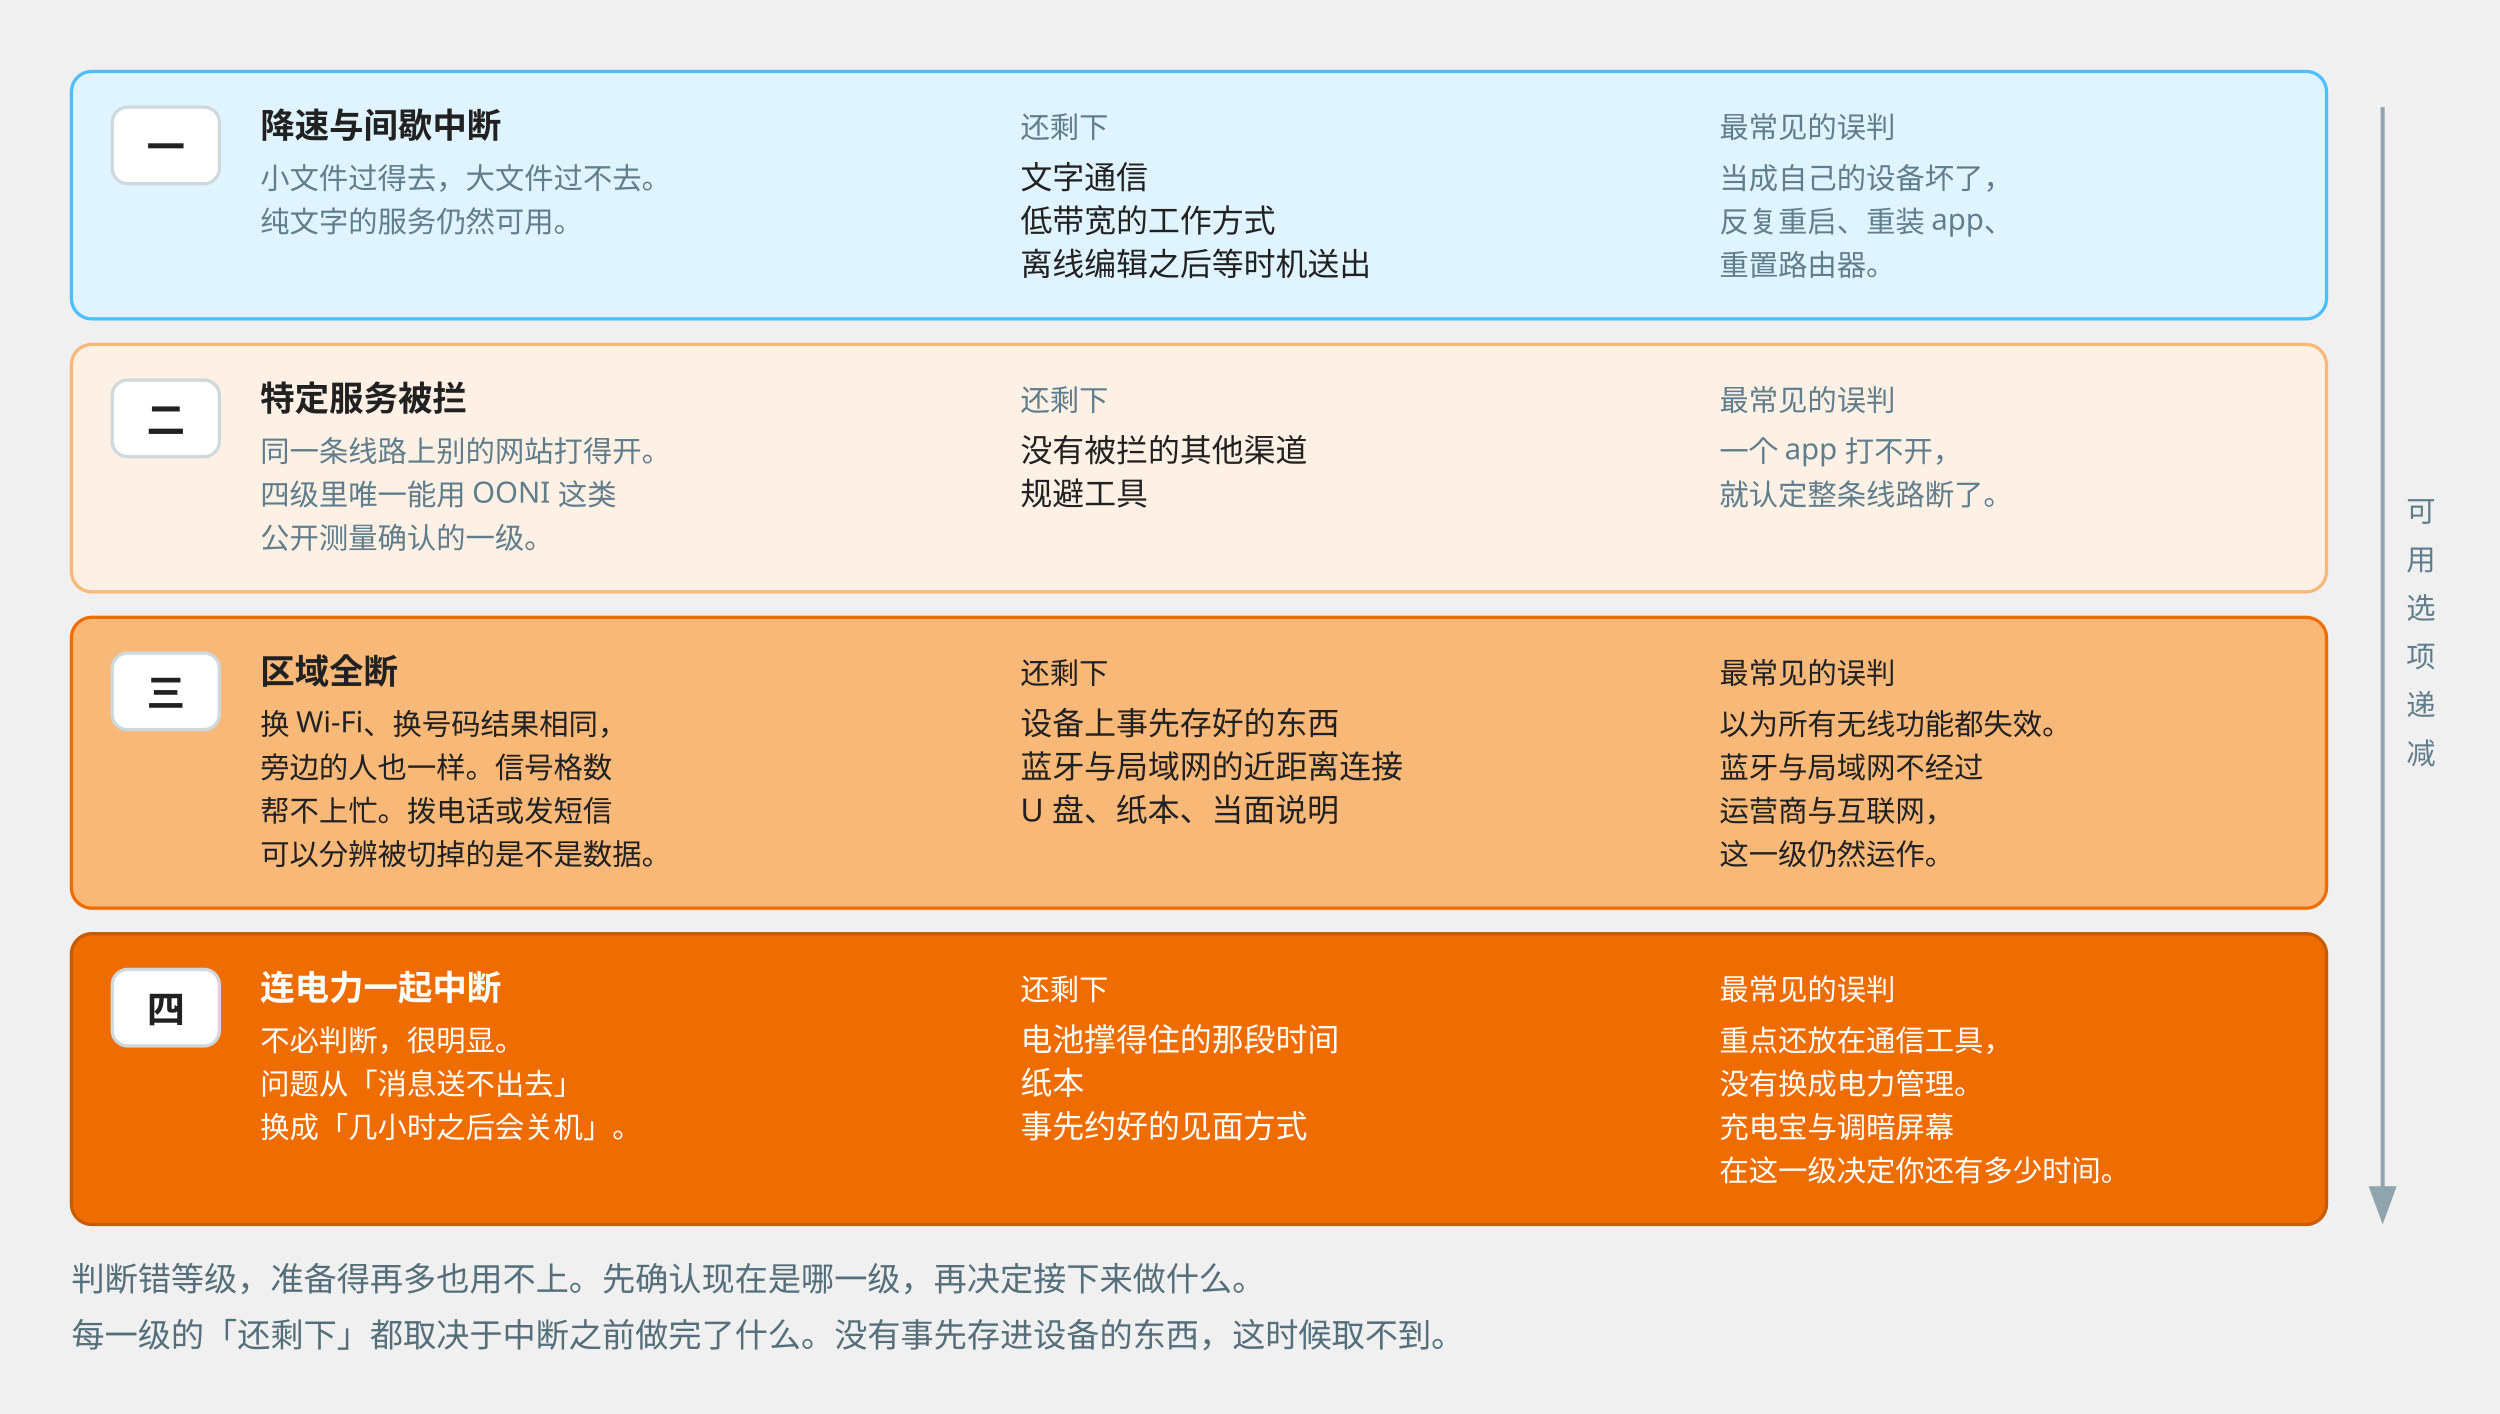
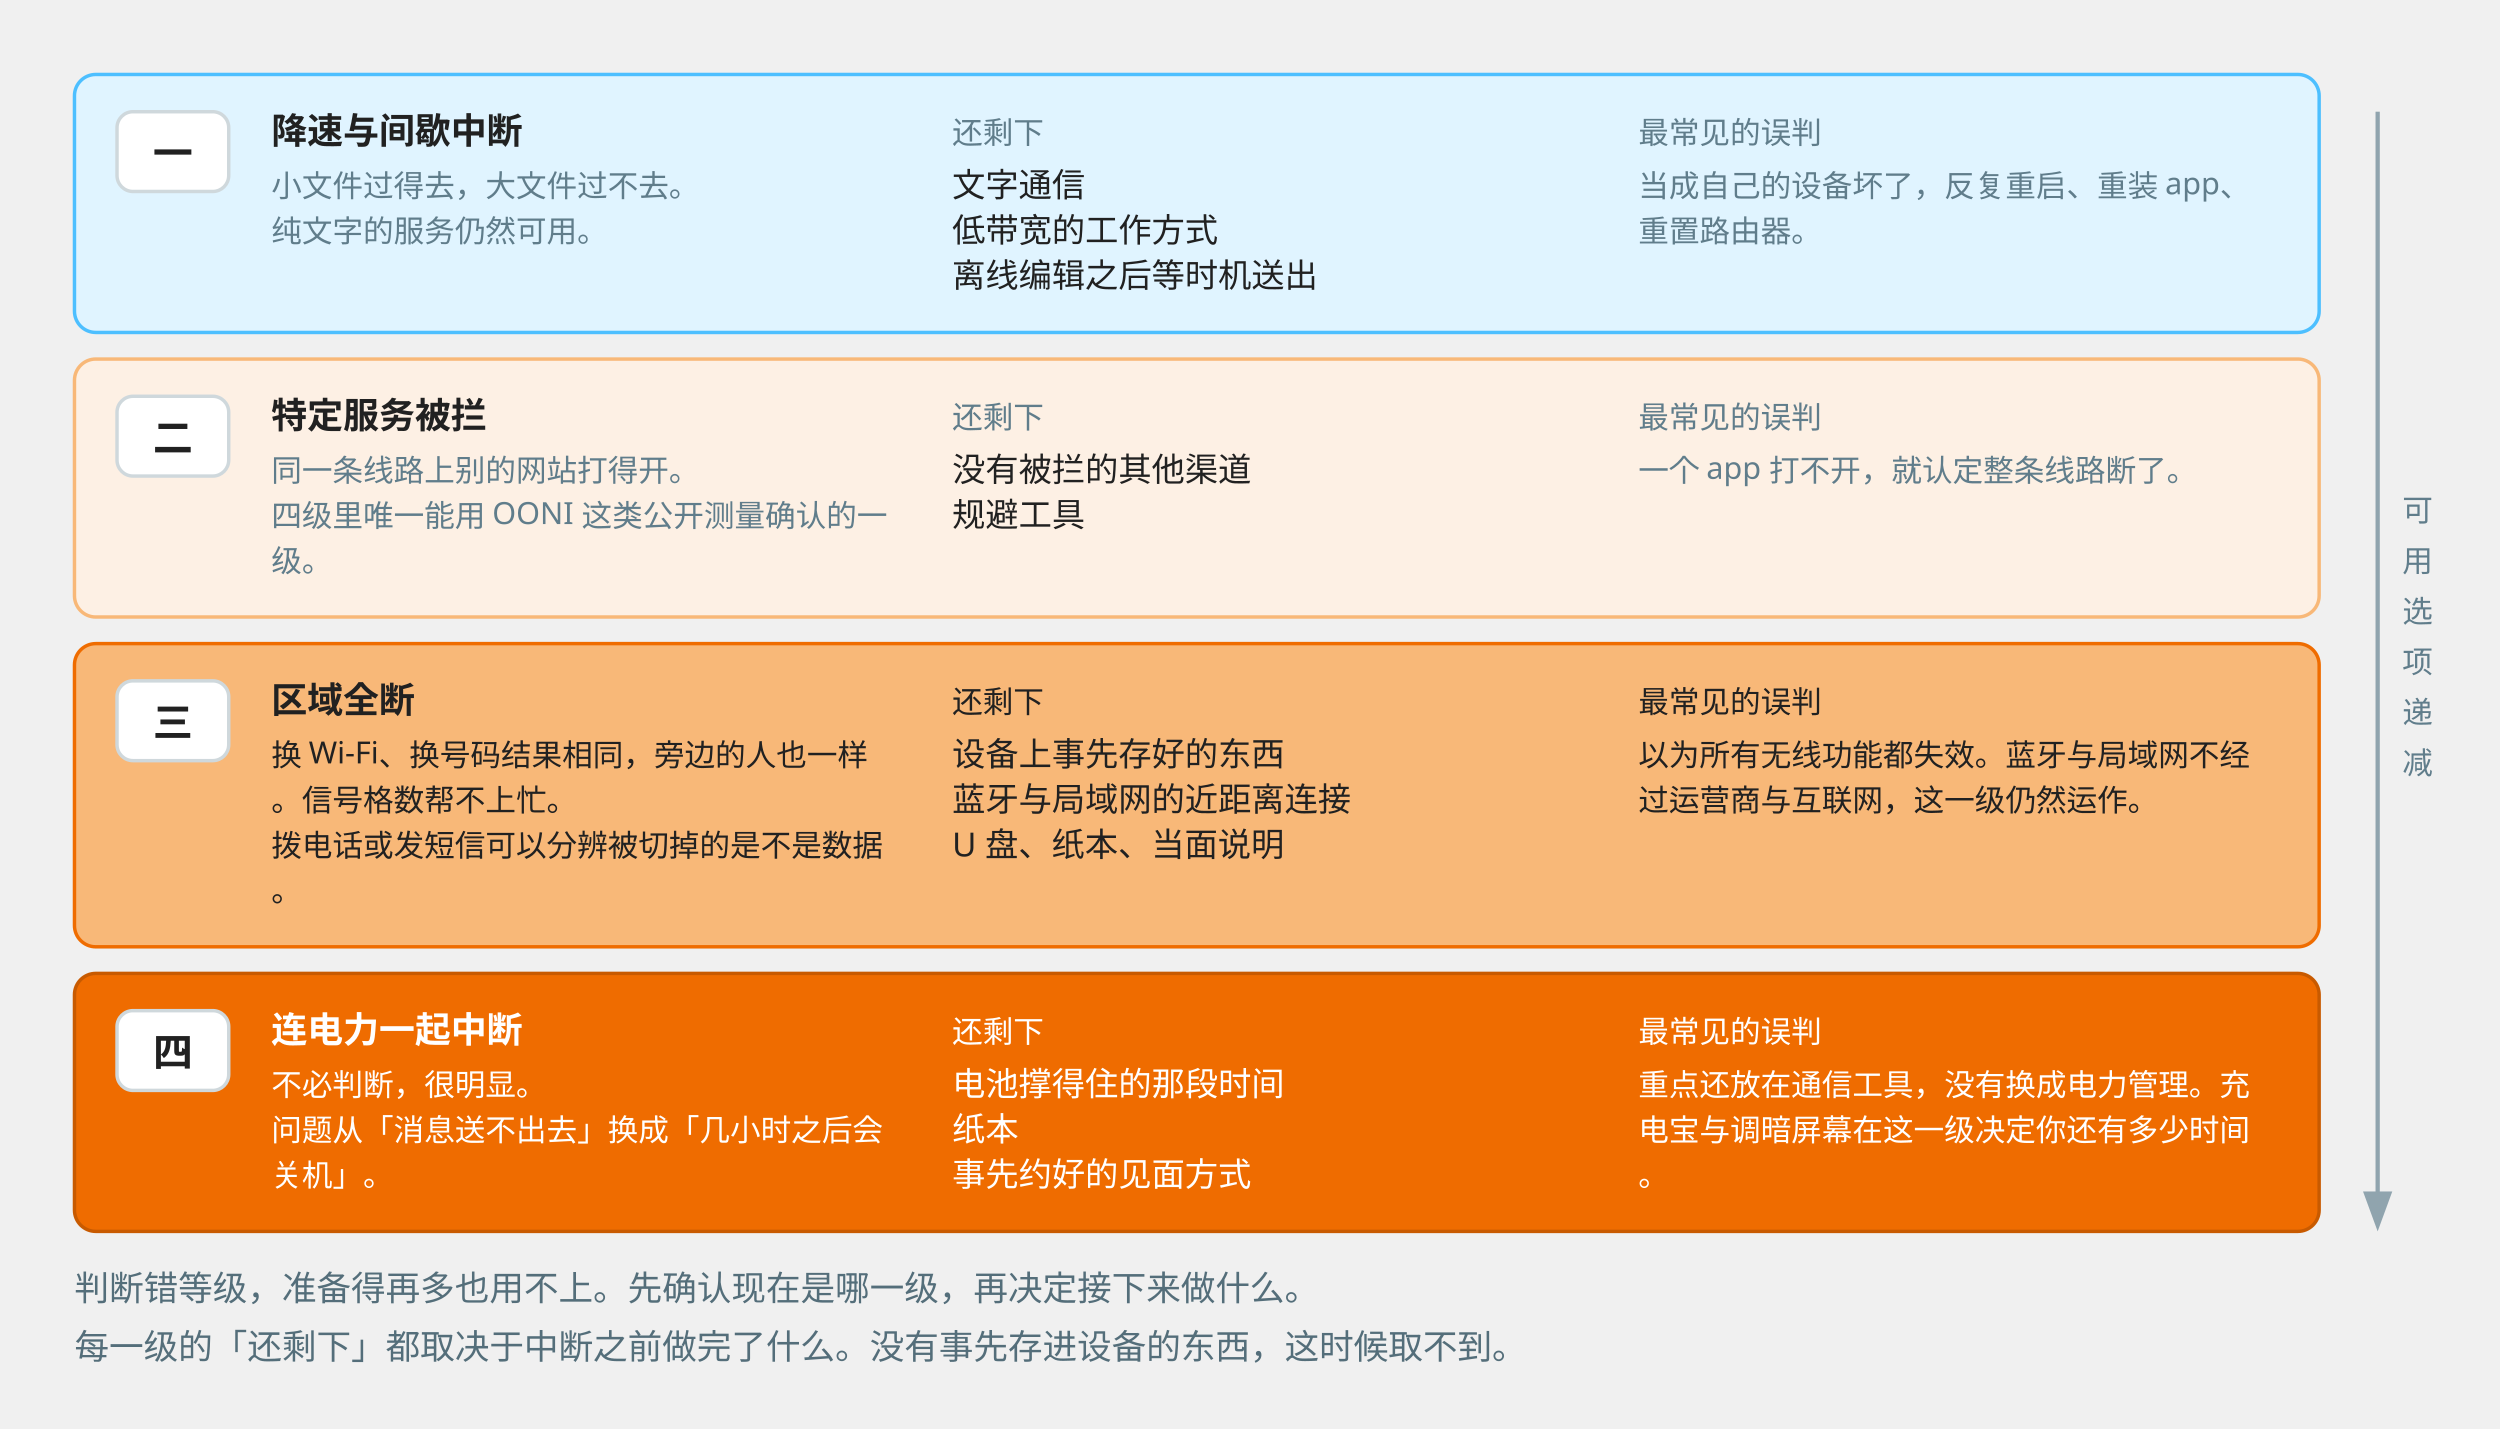
- <svg xmlns="http://www.w3.org/2000/svg" viewBox="0 0 980 554" width="980" height="554" role="img" aria-labelledby="title desc">
+ <svg xmlns="http://www.w3.org/2000/svg" viewBox="0 0 940 537" width="940" height="537" role="img" aria-labelledby="title desc">
  <style>
  /* 配色對齊 community/brand-assets.md 的色票。這個檔案是被 img 標籤引用的獨立 SVG，
     取不到頁面的 CSS 變數，只能寫死 hex。深色模式在檔案內自己處理，站上 palette
     切換的狀態不會傳進獨立的 SVG 檔。 */
  text { font-family: "Noto Sans TC", "PingFang TC", "Microsoft JhengHei", "Hiragino Sans GB", "Source Han Sans TC", sans-serif; }
  .t-main { fill: #212121; }
  .t-mute { fill: #607d8b; }
  .t-foot { fill: #546e7a; font-size: 13px; }
  .t-inv  { fill: #ffffff; }
  .h1 { font-size: 15px; font-weight: 700; }
  .h2 { font-size: 13.5px; font-weight: 700; }
  .bd { font-size: 12.5px; }
  .sm { font-size: 11.5px; }
  .card    { fill: #ffffff; stroke: #cfd8dc; stroke-width: 1.3; }
  .card-n  { fill: #f4f6f7; stroke: #b0bec5; stroke-width: 1.3; }
  .card-c1 { fill: #e0f4ff; stroke: #4dbfff; stroke-width: 1.3; }
  .card-c2 { fill: #b3e3ff; stroke: #26b3ff; stroke-width: 1.3; }
  .card-c3 { fill: #80d1ff; stroke: #0089bf; stroke-width: 1.3; }
  .card-w1 { fill: #fdf0e4; stroke: #f8b878; stroke-width: 1.3; }
  .card-w2 { fill: #f8b878; stroke: #ef6c00; stroke-width: 1.3; }
  .card-w3 { fill: #ef6c00; stroke: #c85a00; stroke-width: 1.3; }
  .card-ok { fill: #e8f5e9; stroke: #4caf50; stroke-width: 1.3; }
  .card-no { fill: #fdecea; stroke: #d32f2f; stroke-width: 1.3; }
  .rule    { stroke: #cfd8dc; stroke-width: 1.2; fill: none; }
  .arrow   { stroke: #90a4ae; stroke-width: 1.6; fill: none; }
  .arrow-h { fill: #90a4ae; }
  .tag     { fill: #eceff1; stroke: none; }
  .t-tag   { fill: #455a64; font-size: 11px; font-weight: 700; }

  @media (prefers-color-scheme: dark) {
    .t-main { fill: #eceff1; }
    .t-mute { fill: #90a4ae; }
    .t-foot { fill: #b0bec5; }
    .t-inv  { fill: #241708; }
    .card    { fill: #23292e; stroke: #4b565e; }
    .card-n  { fill: #1c2226; stroke: #46515a; }
    .card-c1 { fill: #0d2b38; stroke: #4dbfff; }
    .card-c2 { fill: #10394b; stroke: #26b3ff; }
    .card-c3 { fill: #14495f; stroke: #4dbfff; }
    .card-w1 { fill: #2b1f16; stroke: #8a5420; }
    .card-w2 { fill: #7d4b19; stroke: #ff8c1a; }
    .card-w3 { fill: #ff8c1a; stroke: #ffa64d; }
    .card-ok { fill: #17301a; stroke: #4caf50; }
    .card-no { fill: #35181a; stroke: #e57373; }
    .rule    { stroke: #46515a; }
    .arrow   { stroke: #6b7780; }
    .arrow-h { fill: #6b7780; }
    .tag     { fill: #333c43; }
    .t-tag   { fill: #b0bec5; }
  }
</style>
-   <rect class="card-c1" x="28" y="28" width="884" height="97" rx="8" />
+   <rect class="card-c1" x="28" y="28" width="844" height="97" rx="8" />
  <rect class="card" x="44" y="42" width="42" height="30" rx="6" />
  <text class="t-main h1" x="65" y="63" text-anchor="middle">一</text>
  <text class="t-main h2" x="102" y="54">降速与间歇中断</text>
  <text class="t-mute sm" x="102" y="74">小文件过得去，大文件过不去。</text>
  <text class="t-mute sm" x="102" y="91">纯文字的服务仍然可用。</text>
-   <text class="t-mute sm" x="400" y="54">还剩下</text>
-   <text class="t-main bd" x="400" y="74">文字通信</text>
-   <text class="t-main bd" x="400" y="91">低带宽的工作方式</text>
-   <text class="t-main bd" x="400" y="108">离线编辑之后等时机送出</text>
-   <text class="t-mute sm" x="674" y="54">最常见的误判</text>
-   <text class="t-mute sm" x="674" y="74">当成自己的设备坏了，</text>
-   <text class="t-mute sm" x="674" y="91">反复重启、重装 app、</text>
-   <text class="t-mute sm" x="674" y="108">重置路由器。</text>
-   <rect class="card-w1" x="28" y="135" width="884" height="97" rx="8" />
+   <text class="t-mute sm" x="358" y="54">还剩下</text>
+   <text class="t-main bd" x="358" y="74">文字通信</text>
+   <text class="t-main bd" x="358" y="91">低带宽的工作方式</text>
+   <text class="t-main bd" x="358" y="108">离线编辑之后等时机送出</text>
+   <text class="t-mute sm" x="616" y="54">最常见的误判</text>
+   <text class="t-mute sm" x="616" y="74">当成自己的设备坏了，反复重启、重装 app、</text>
+   <text class="t-mute sm" x="616" y="91">重置路由器。</text>
+   <rect class="card-w1" x="28" y="135" width="844" height="97" rx="8" />
  <rect class="card" x="44" y="149" width="42" height="30" rx="6" />
  <text class="t-main h1" x="65" y="170" text-anchor="middle">二</text>
  <text class="t-main h2" x="102" y="161">特定服务被拦</text>
  <text class="t-mute sm" x="102" y="181">同一条线路上别的网站打得开。</text>
-   <text class="t-mute sm" x="102" y="198">四级里唯一能用 OONI 这类</text>
-   <text class="t-mute sm" x="102" y="215">公开测量确认的一级。</text>
-   <text class="t-mute sm" x="400" y="161">还剩下</text>
-   <text class="t-main bd" x="400" y="181">没有被拦的其他渠道</text>
-   <text class="t-main bd" x="400" y="198">规避工具</text>
-   <text class="t-mute sm" x="674" y="161">最常见的误判</text>
-   <text class="t-mute sm" x="674" y="181">一个 app 打不开，</text>
-   <text class="t-mute sm" x="674" y="198">就认定整条线路断了。</text>
-   <rect class="card-w2" x="28" y="242" width="884" height="114" rx="8" />
+   <text class="t-mute sm" x="102" y="198">四级里唯一能用 OONI 这类公开测量确认的一</text>
+   <text class="t-mute sm" x="102" y="215">级。</text>
+   <text class="t-mute sm" x="358" y="161">还剩下</text>
+   <text class="t-main bd" x="358" y="181">没有被拦的其他渠道</text>
+   <text class="t-main bd" x="358" y="198">规避工具</text>
+   <text class="t-mute sm" x="616" y="161">最常见的误判</text>
+   <text class="t-mute sm" x="616" y="181">一个 app 打不开，就认定整条线路断了。</text>
+   <rect class="card-w2" x="28" y="242" width="844" height="114" rx="8" />
  <rect class="card" x="44" y="256" width="42" height="30" rx="6" />
  <text class="t-main h1" x="65" y="277" text-anchor="middle">三</text>
  <text class="t-main h2" x="102" y="268">区域全断</text>
-   <text class="t-main sm" x="102" y="288">换 Wi-Fi、换号码结果相同，</text>
-   <text class="t-main sm" x="102" y="305">旁边的人也一样。信号格数</text>
-   <text class="t-main sm" x="102" y="322">帮不上忙。拨电话或发短信</text>
-   <text class="t-main sm" x="102" y="339">可以分辨被切掉的是不是数据。</text>
-   <text class="t-main sm" x="400" y="268">还剩下</text>
-   <text class="t-main bd" x="400" y="288">设备上事先存好的东西</text>
-   <text class="t-main bd" x="400" y="305">蓝牙与局域网的近距离连接</text>
-   <text class="t-main bd" x="400" y="322">U 盘、纸本、当面说明</text>
-   <text class="t-main sm" x="674" y="268">最常见的误判</text>
-   <text class="t-main sm" x="674" y="288">以为所有无线功能都失效。</text>
-   <text class="t-main sm" x="674" y="305">蓝牙与局域网不经过</text>
-   <text class="t-main sm" x="674" y="322">运营商与互联网，</text>
-   <text class="t-main sm" x="674" y="339">这一级仍然运作。</text>
-   <rect class="card-w3" x="28" y="366" width="884" height="114" rx="8" />
+   <text class="t-main sm" x="102" y="288">换 Wi-Fi、换号码结果相同，旁边的人也一样</text>
+   <text class="t-main sm" x="102" y="305">。信号格数帮不上忙。</text>
+   <text class="t-main sm" x="102" y="322">拨电话或发短信可以分辨被切掉的是不是数据</text>
+   <text class="t-main sm" x="102" y="339">。</text>
+   <text class="t-main sm" x="358" y="268">还剩下</text>
+   <text class="t-main bd" x="358" y="288">设备上事先存好的东西</text>
+   <text class="t-main bd" x="358" y="305">蓝牙与局域网的近距离连接</text>
+   <text class="t-main bd" x="358" y="322">U 盘、纸本、当面说明</text>
+   <text class="t-main sm" x="616" y="268">最常见的误判</text>
+   <text class="t-main sm" x="616" y="288">以为所有无线功能都失效。蓝牙与局域网不经</text>
+   <text class="t-main sm" x="616" y="305">过运营商与互联网，这一级仍然运作。</text>
+   <rect class="card-w3" x="28" y="366" width="844" height="97" rx="8" />
  <rect class="card" x="44" y="380" width="42" height="30" rx="6" />
  <text class="t-main h1" x="65" y="401" text-anchor="middle">四</text>
  <text class="t-inv h2" x="102" y="392">连电力一起中断</text>
  <text class="t-inv sm" x="102" y="412">不必判断，很明显。</text>
-   <text class="t-inv sm" x="102" y="429">问题从「消息送不出去」</text>
-   <text class="t-inv sm" x="102" y="446">换成「几小时之后会关机」。</text>
-   <text class="t-inv sm" x="400" y="392">还剩下</text>
-   <text class="t-inv bd" x="400" y="412">电池撑得住的那段时间</text>
-   <text class="t-inv bd" x="400" y="429">纸本</text>
-   <text class="t-inv bd" x="400" y="446">事先约好的见面方式</text>
-   <text class="t-inv sm" x="674" y="392">最常见的误判</text>
-   <text class="t-inv sm" x="674" y="412">重点还放在通信工具，</text>
-   <text class="t-inv sm" x="674" y="429">没有换成电力管理。</text>
-   <text class="t-inv sm" x="674" y="446">充电宝与调暗屏幕</text>
-   <text class="t-inv sm" x="674" y="463">在这一级决定你还有多少时间。</text>
-   <path class="arrow" d="M934 42 V466" />
-   <path class="arrow-h" d="M934 480 L928.5 465 L939.5 465 Z" />
-   <text class="t-mute sm" x="949" y="204.5" text-anchor="middle">可</text>
-   <text class="t-mute sm" x="949" y="223.5" text-anchor="middle">用</text>
-   <text class="t-mute sm" x="949" y="242.5" text-anchor="middle">选</text>
-   <text class="t-mute sm" x="949" y="261.5" text-anchor="middle">项</text>
-   <text class="t-mute sm" x="949" y="280.5" text-anchor="middle">递</text>
-   <text class="t-mute sm" x="949" y="299.5" text-anchor="middle">减</text>
-   <text class="t-foot" x="28" y="506">判断错等级，准备得再多也用不上。先确认现在是哪一级，再决定接下来做什么。</text>
-   <text class="t-foot" x="28" y="528">每一级的「还剩下」都取决于中断之前做完了什么。没有事先存进设备的东西，这时候取不到。</text>
+   <text class="t-inv sm" x="102" y="429">问题从「消息送不出去」换成「几小时之后会</text>
+   <text class="t-inv sm" x="102" y="446">关机」。</text>
+   <text class="t-inv sm" x="358" y="392">还剩下</text>
+   <text class="t-inv bd" x="358" y="412">电池撑得住的那段时间</text>
+   <text class="t-inv bd" x="358" y="429">纸本</text>
+   <text class="t-inv bd" x="358" y="446">事先约好的见面方式</text>
+   <text class="t-inv sm" x="616" y="392">最常见的误判</text>
+   <text class="t-inv sm" x="616" y="412">重点还放在通信工具，没有换成电力管理。充</text>
+   <text class="t-inv sm" x="616" y="429">电宝与调暗屏幕在这一级决定你还有多少时间</text>
+   <text class="t-inv sm" x="616" y="446">。</text>
+   <path class="arrow" d="M894 42 V449" />
+   <path class="arrow-h" d="M894 463 L888.5 448 L899.5 448 Z" />
+   <text class="t-mute sm" x="909" y="196" text-anchor="middle">可</text>
+   <text class="t-mute sm" x="909" y="215" text-anchor="middle">用</text>
+   <text class="t-mute sm" x="909" y="234" text-anchor="middle">选</text>
+   <text class="t-mute sm" x="909" y="253" text-anchor="middle">项</text>
+   <text class="t-mute sm" x="909" y="272" text-anchor="middle">递</text>
+   <text class="t-mute sm" x="909" y="291" text-anchor="middle">减</text>
+   <text class="t-foot" x="28" y="489">判断错等级，准备得再多也用不上。先确认现在是哪一级，再决定接下来做什么。</text>
+   <text class="t-foot" x="28" y="511">每一级的「还剩下」都取决于中断之前做完了什么。没有事先存进设备的东西，这时候取不到。</text>
</svg>
